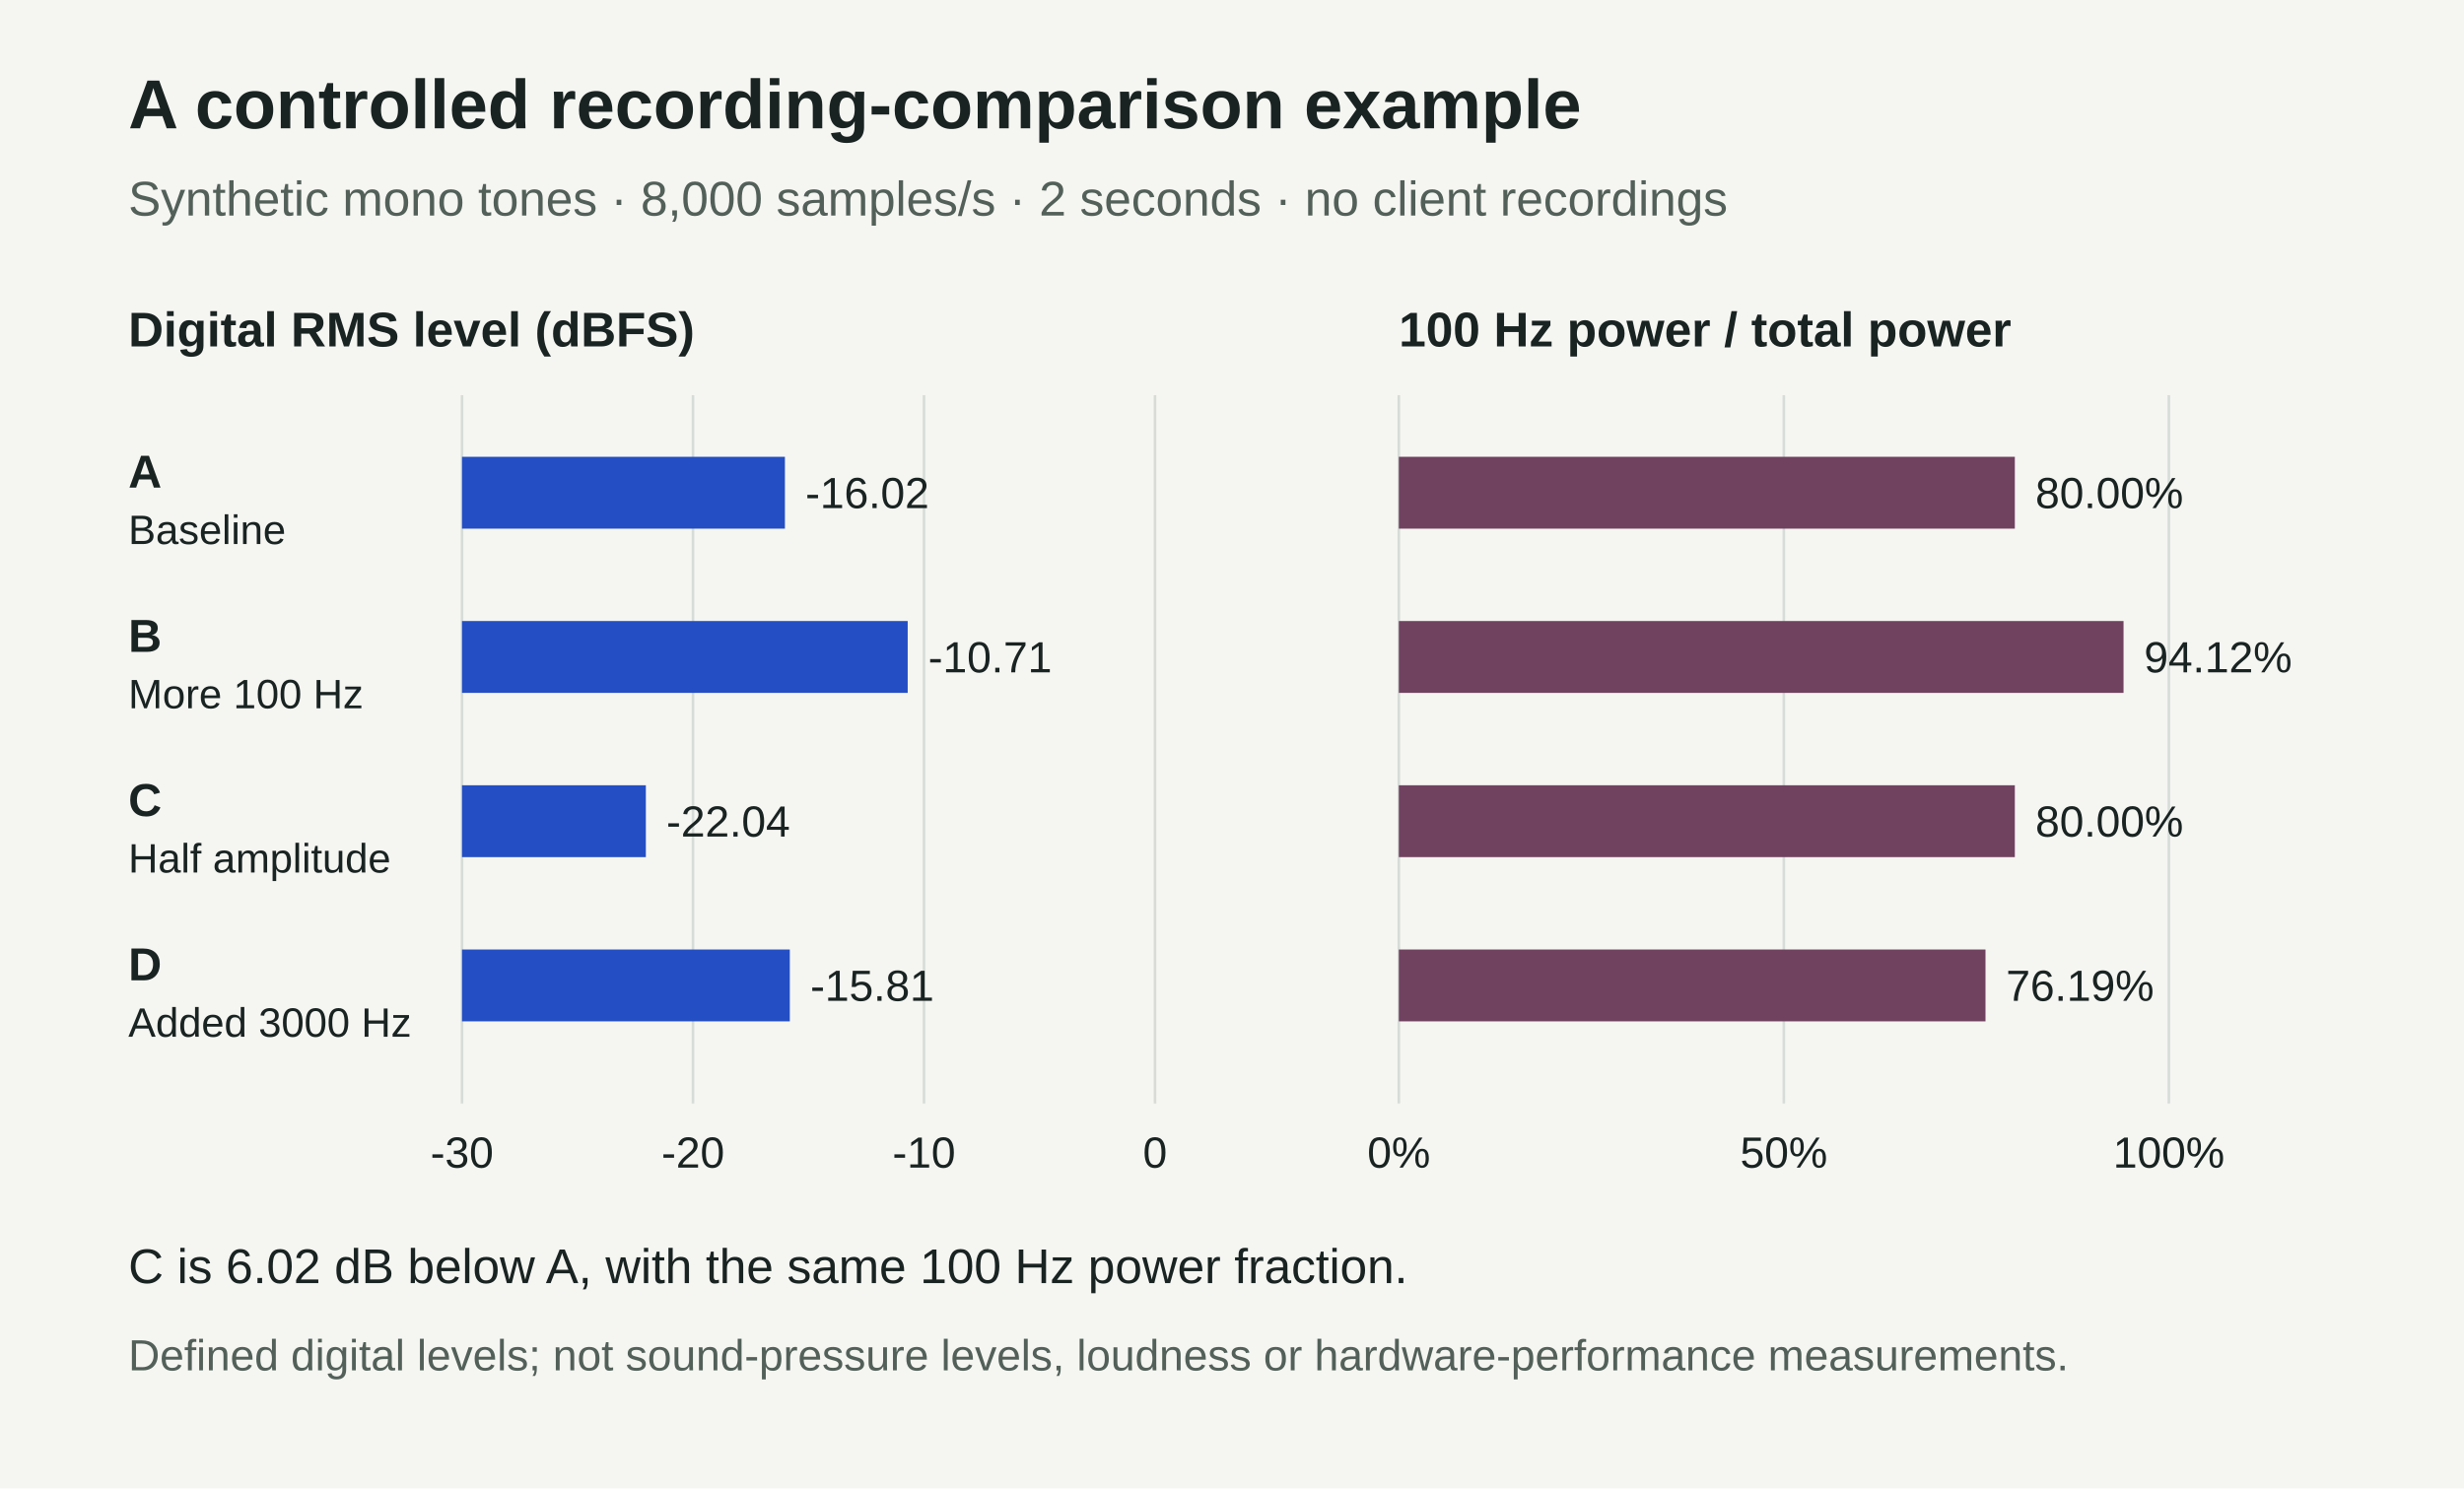
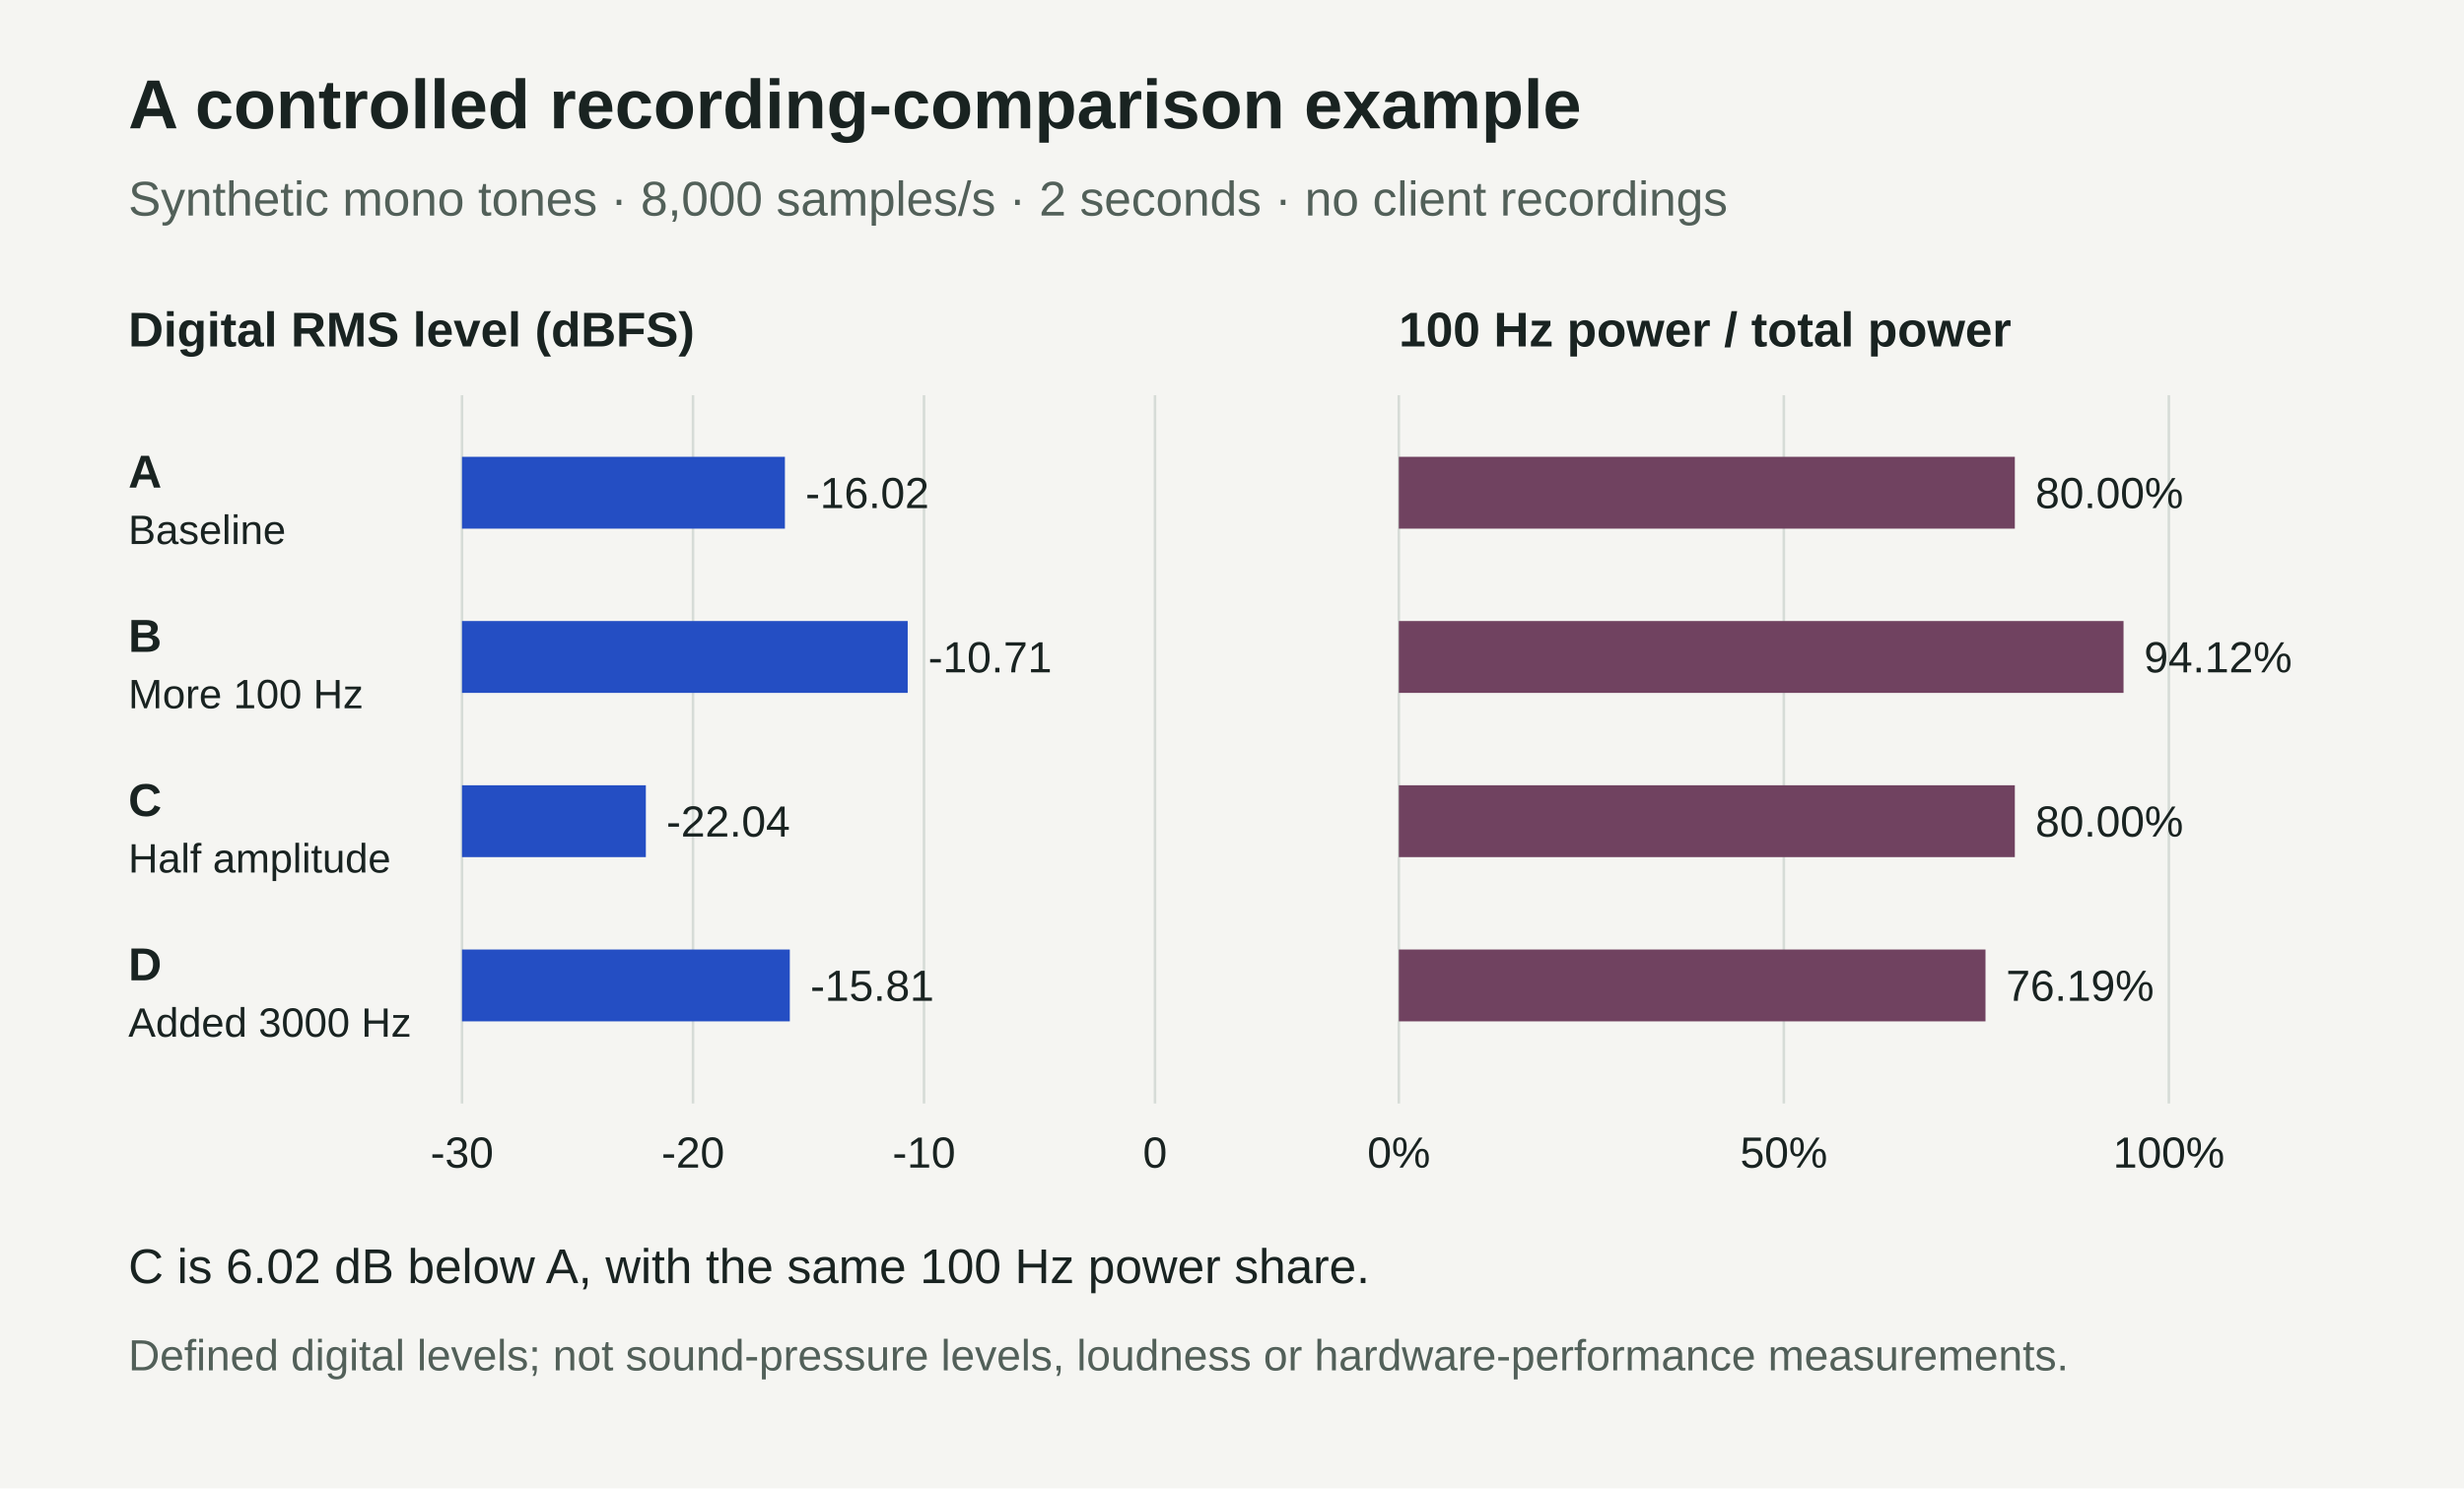
<svg xmlns="http://www.w3.org/2000/svg" width="960" height="580" viewBox="0 0 960 580" role="img" aria-labelledby="title desc">
  <rect width="960" height="580" fill="#f5f5f2" />
  <g font-family="Arial,Helvetica,sans-serif" fill="#192321">
    <text x="50" y="50" font-size="27" font-weight="700">A controlled recording-comparison example</text>
    <text x="50" y="84" font-size="19" fill="#526059">Synthetic mono tones · 8,000 samples/s · 2 seconds · no client recordings</text>
    <text x="50" y="135" font-size="19" font-weight="700">Digital RMS level (dBFS)</text>
    <text x="545" y="135" font-size="19" font-weight="700">100 Hz power / total power</text>
    <path d="M180.00 154V430" stroke="#d6dcd7" />
    <text x="180.00" y="455" text-anchor="middle" font-size="17">-30</text>
    <path d="M270.00 154V430" stroke="#d6dcd7" />
    <text x="270.00" y="455" text-anchor="middle" font-size="17">-20</text>
    <path d="M360.00 154V430" stroke="#d6dcd7" />
    <text x="360.00" y="455" text-anchor="middle" font-size="17">-10</text>
    <path d="M450.00 154V430" stroke="#d6dcd7" />
    <text x="450.00" y="455" text-anchor="middle" font-size="17">0</text>
    <path d="M545.00 154V430" stroke="#d6dcd7" />
    <text x="545.00" y="455" text-anchor="middle" font-size="17">0%</text>
    <path d="M695.00 154V430" stroke="#d6dcd7" />
    <text x="695.00" y="455" text-anchor="middle" font-size="17">50%</text>
    <path d="M845.00 154V430" stroke="#d6dcd7" />
    <text x="845.00" y="455" text-anchor="middle" font-size="17">100%</text>
    <text x="50" y="190" font-size="18" font-weight="700">A</text>
    <text x="50" y="212" font-size="16">Baseline</text>
    <rect x="180" y="178" width="125.81" height="28" fill="#244ec3" />
    <text x="313.81" y="198" font-size="17">-16.02</text>
    <rect x="545" y="178" width="240.00" height="28" fill="#704260" />
    <text x="793.00" y="198" font-size="17">80.00%</text>
    <text x="50" y="254" font-size="18" font-weight="700">B</text>
    <text x="50" y="276" font-size="16">More 100 Hz</text>
    <rect x="180" y="242" width="173.65" height="28" fill="#244ec3" />
    <text x="361.65" y="262" font-size="17">-10.71</text>
    <rect x="545" y="242" width="282.35" height="28" fill="#704260" />
    <text x="835.35" y="262" font-size="17">94.12%</text>
    <text x="50" y="318" font-size="18" font-weight="700">C</text>
    <text x="50" y="340" font-size="16">Half amplitude</text>
    <rect x="180" y="306" width="71.63" height="28" fill="#244ec3" />
    <text x="259.63" y="326" font-size="17">-22.04</text>
    <rect x="545" y="306" width="240.00" height="28" fill="#704260" />
    <text x="793.00" y="326" font-size="17">80.00%</text>
    <text x="50" y="382" font-size="18" font-weight="700">D</text>
    <text x="50" y="404" font-size="16">Added 3000 Hz</text>
    <rect x="180" y="370" width="127.72" height="28" fill="#244ec3" />
    <text x="315.72" y="390" font-size="17">-15.81</text>
    <rect x="545" y="370" width="228.57" height="28" fill="#704260" />
    <text x="781.57" y="390" font-size="17">76.19%</text>
-     <text x="50" y="500" font-size="19">C is 6.02 dB below A, with the same 100 Hz power fraction.</text>
+     <text x="50" y="500" font-size="19">C is 6.02 dB below A, with the same 100 Hz power share.</text>
    <text x="50" y="534" font-size="17" fill="#526059">Defined digital levels; not sound-pressure levels, loudness or hardware-performance measurements.</text>
  </g>
</svg>
